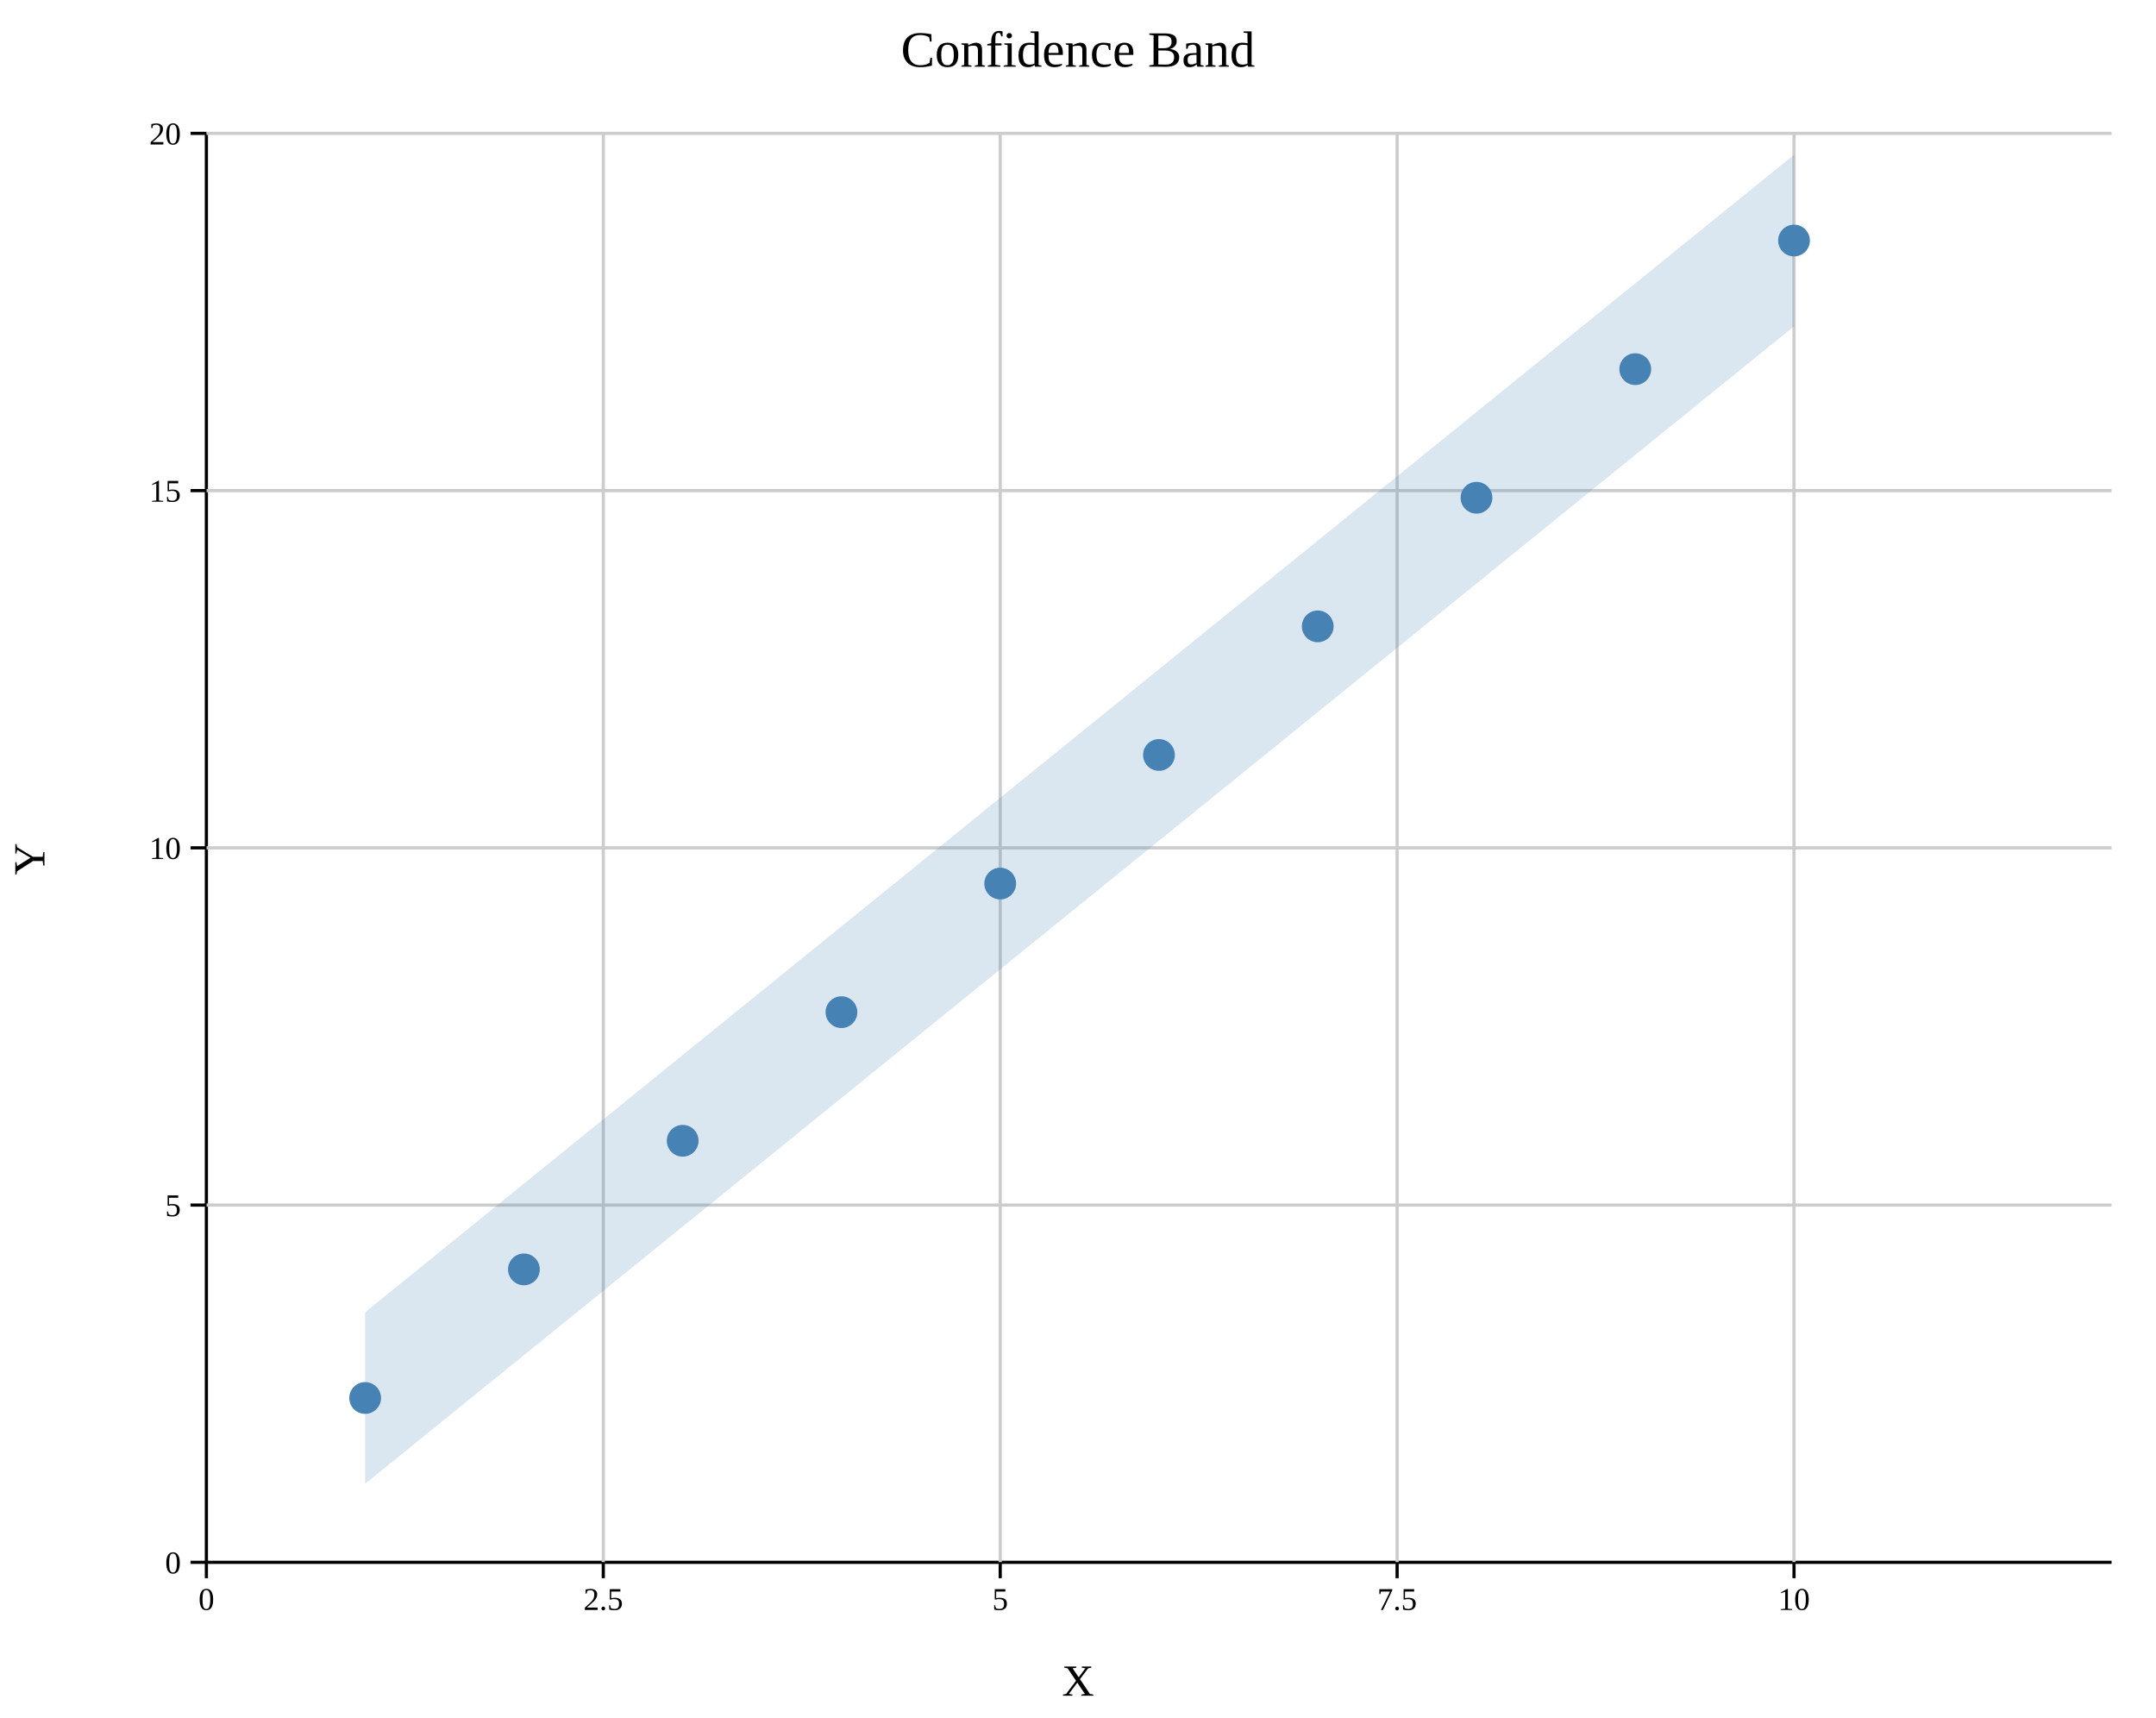
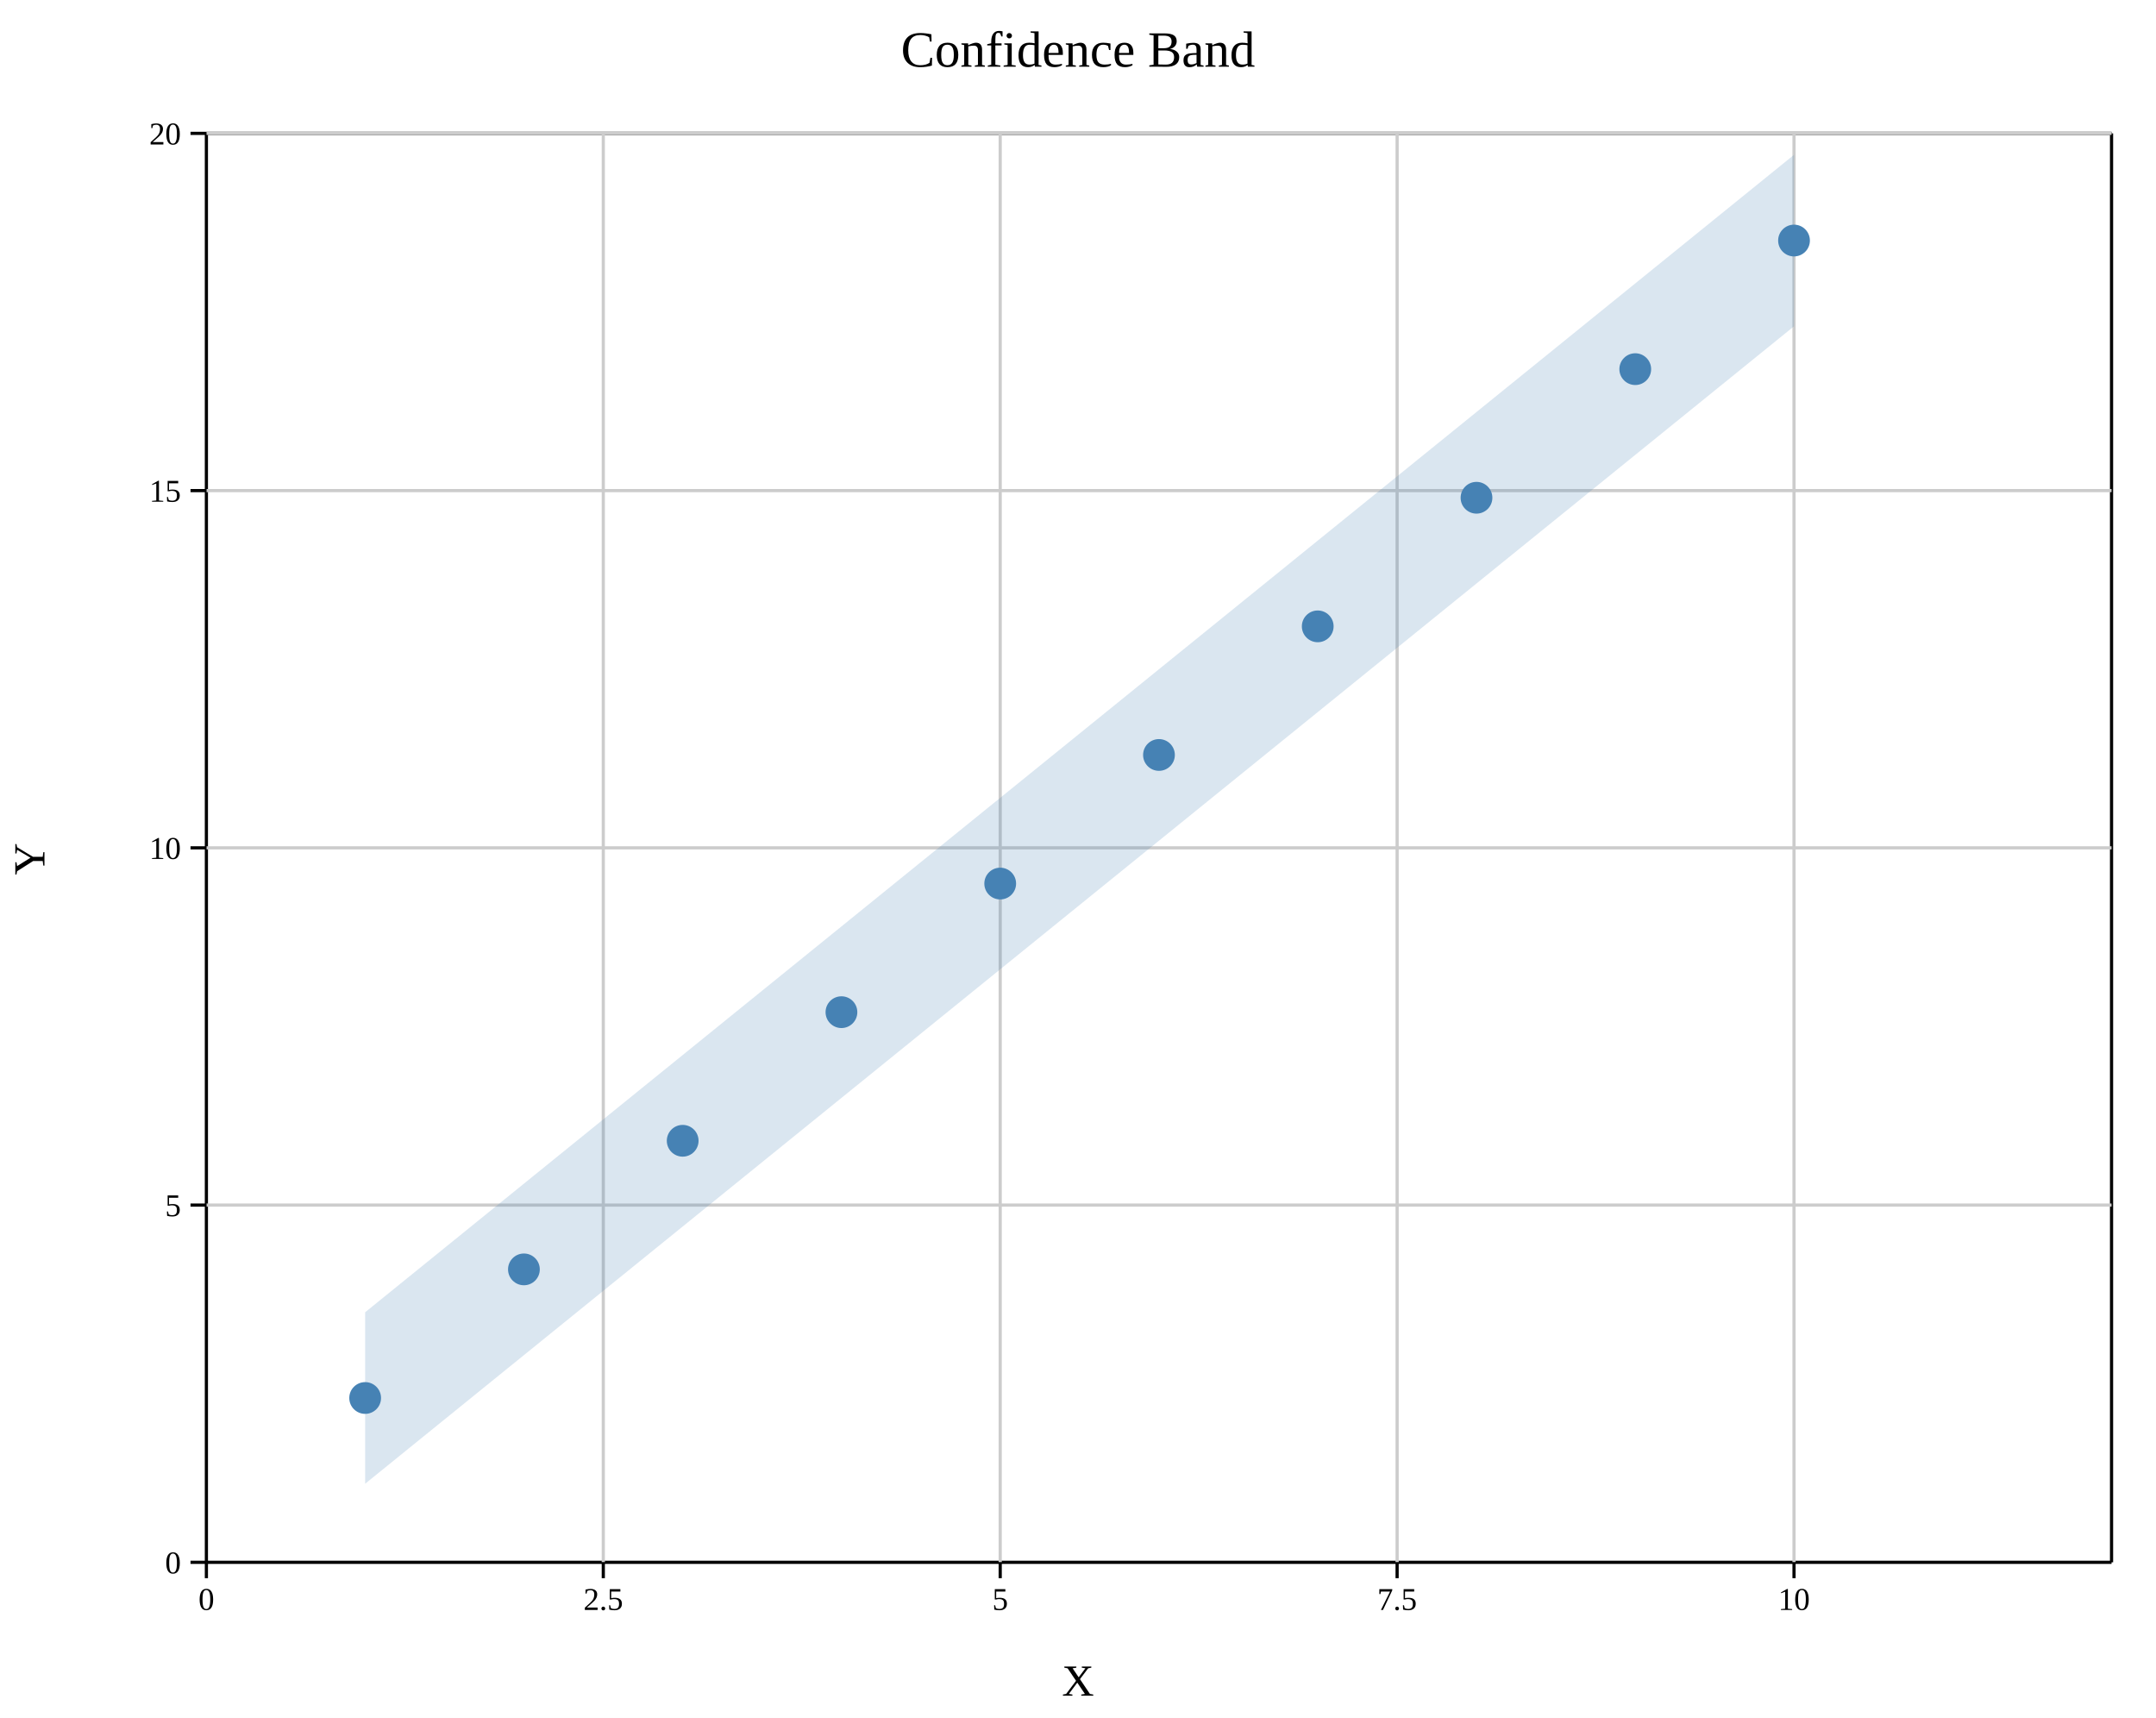
<svg xmlns="http://www.w3.org/2000/svg" width="679" height="541" fill="black">
  <rect width="100%" height="100%" fill="white" />
  <line x1="65" y1="492" x2="665" y2="492" stroke="black" stroke-width="1" />
  <line x1="65" y1="42" x2="65" y2="492" stroke="black" stroke-width="1" />
+   <line x1="65" y1="42" x2="665" y2="42" stroke="black" stroke-width="1" />
+   <line x1="665" y1="42" x2="665" y2="492" stroke="black" stroke-width="1" />
  <line x1="190" y1="42" x2="190" y2="492" stroke="#ccc" stroke-width="1" />
  <line x1="315" y1="42" x2="315" y2="492" stroke="#ccc" stroke-width="1" />
  <line x1="440" y1="42" x2="440" y2="492" stroke="#ccc" stroke-width="1" />
  <line x1="565" y1="42" x2="565" y2="492" stroke="#ccc" stroke-width="1" />
  <line x1="65" y1="379.5" x2="665" y2="379.5" stroke="#ccc" stroke-width="1" />
  <line x1="65" y1="267" x2="665" y2="267" stroke="#ccc" stroke-width="1" />
  <line x1="65" y1="154.5" x2="665" y2="154.5" stroke="#ccc" stroke-width="1" />
  <line x1="65" y1="42" x2="665" y2="42" stroke="#ccc" stroke-width="1" />
  <line x1="65" y1="492" x2="65" y2="497" stroke="black" stroke-width="1" />
  <text x="65" y="507" font-size="10" text-anchor="middle">0</text>
  <line x1="190" y1="492" x2="190" y2="497" stroke="black" stroke-width="1" />
  <text x="190" y="507" font-size="10" text-anchor="middle">2.5</text>
  <line x1="315" y1="492" x2="315" y2="497" stroke="black" stroke-width="1" />
  <text x="315" y="507" font-size="10" text-anchor="middle">5</text>
  <line x1="440" y1="492" x2="440" y2="497" stroke="black" stroke-width="1" />
  <text x="440" y="507" font-size="10" text-anchor="middle">7.5</text>
  <line x1="565" y1="492" x2="565" y2="497" stroke="black" stroke-width="1" />
  <text x="565" y="507" font-size="10" text-anchor="middle">10</text>
  <line x1="60" y1="492" x2="65" y2="492" stroke="black" stroke-width="1" />
  <text x="57" y="495.5" font-size="10" text-anchor="end">0</text>
  <line x1="60" y1="379.5" x2="65" y2="379.5" stroke="black" stroke-width="1" />
  <text x="57" y="383" font-size="10" text-anchor="end">5</text>
  <line x1="60" y1="267" x2="65" y2="267" stroke="black" stroke-width="1" />
  <text x="57" y="270.5" font-size="10" text-anchor="end">10</text>
  <line x1="60" y1="154.5" x2="65" y2="154.5" stroke="black" stroke-width="1" />
  <text x="57" y="158" font-size="10" text-anchor="end">15</text>
  <line x1="60" y1="42" x2="65" y2="42" stroke="black" stroke-width="1" />
  <text x="57" y="45.5" font-size="10" text-anchor="end">20</text>
  <text x="339.5" y="534" font-size="14" text-anchor="middle">X</text>
  <text x="14" y="270.5" font-size="14" text-anchor="middle" transform="rotate(-90,14,270.5)">Y</text>
  <text x="339.5" y="21" font-size="16" text-anchor="middle">Confidence Band</text>
  <path d="M 115 413.25 L 165 372.75 L 215 332.25 L 265 291.75 L 315 251.25 L 365 210.75 L 415 170.25 L 465 129.75 L 515 89.25 L 565 48.75 L 565 102.75 L 515 143.25 L 465 183.75 L 415 224.25 L 365 264.75 L 315 305.25 L 265 345.75 L 215 386.25 L 165 426.75 L 115 467.25 Z" stroke="none" stroke-width="0" fill="steelblue" fill-opacity="0.2" />
  <circle cx="115" cy="440.25" r="5" fill="steelblue" />
  <circle cx="165" cy="399.75" r="5" fill="steelblue" />
  <circle cx="215" cy="359.25" r="5" fill="steelblue" />
  <circle cx="265" cy="318.75" r="5" fill="steelblue" />
  <circle cx="315" cy="278.25" r="5" fill="steelblue" />
  <circle cx="365" cy="237.75" r="5" fill="steelblue" />
  <circle cx="415" cy="197.25" r="5" fill="steelblue" />
  <circle cx="465" cy="156.75" r="5" fill="steelblue" />
  <circle cx="515" cy="116.25" r="5" fill="steelblue" />
  <circle cx="565" cy="75.75" r="5" fill="steelblue" />
</svg>
